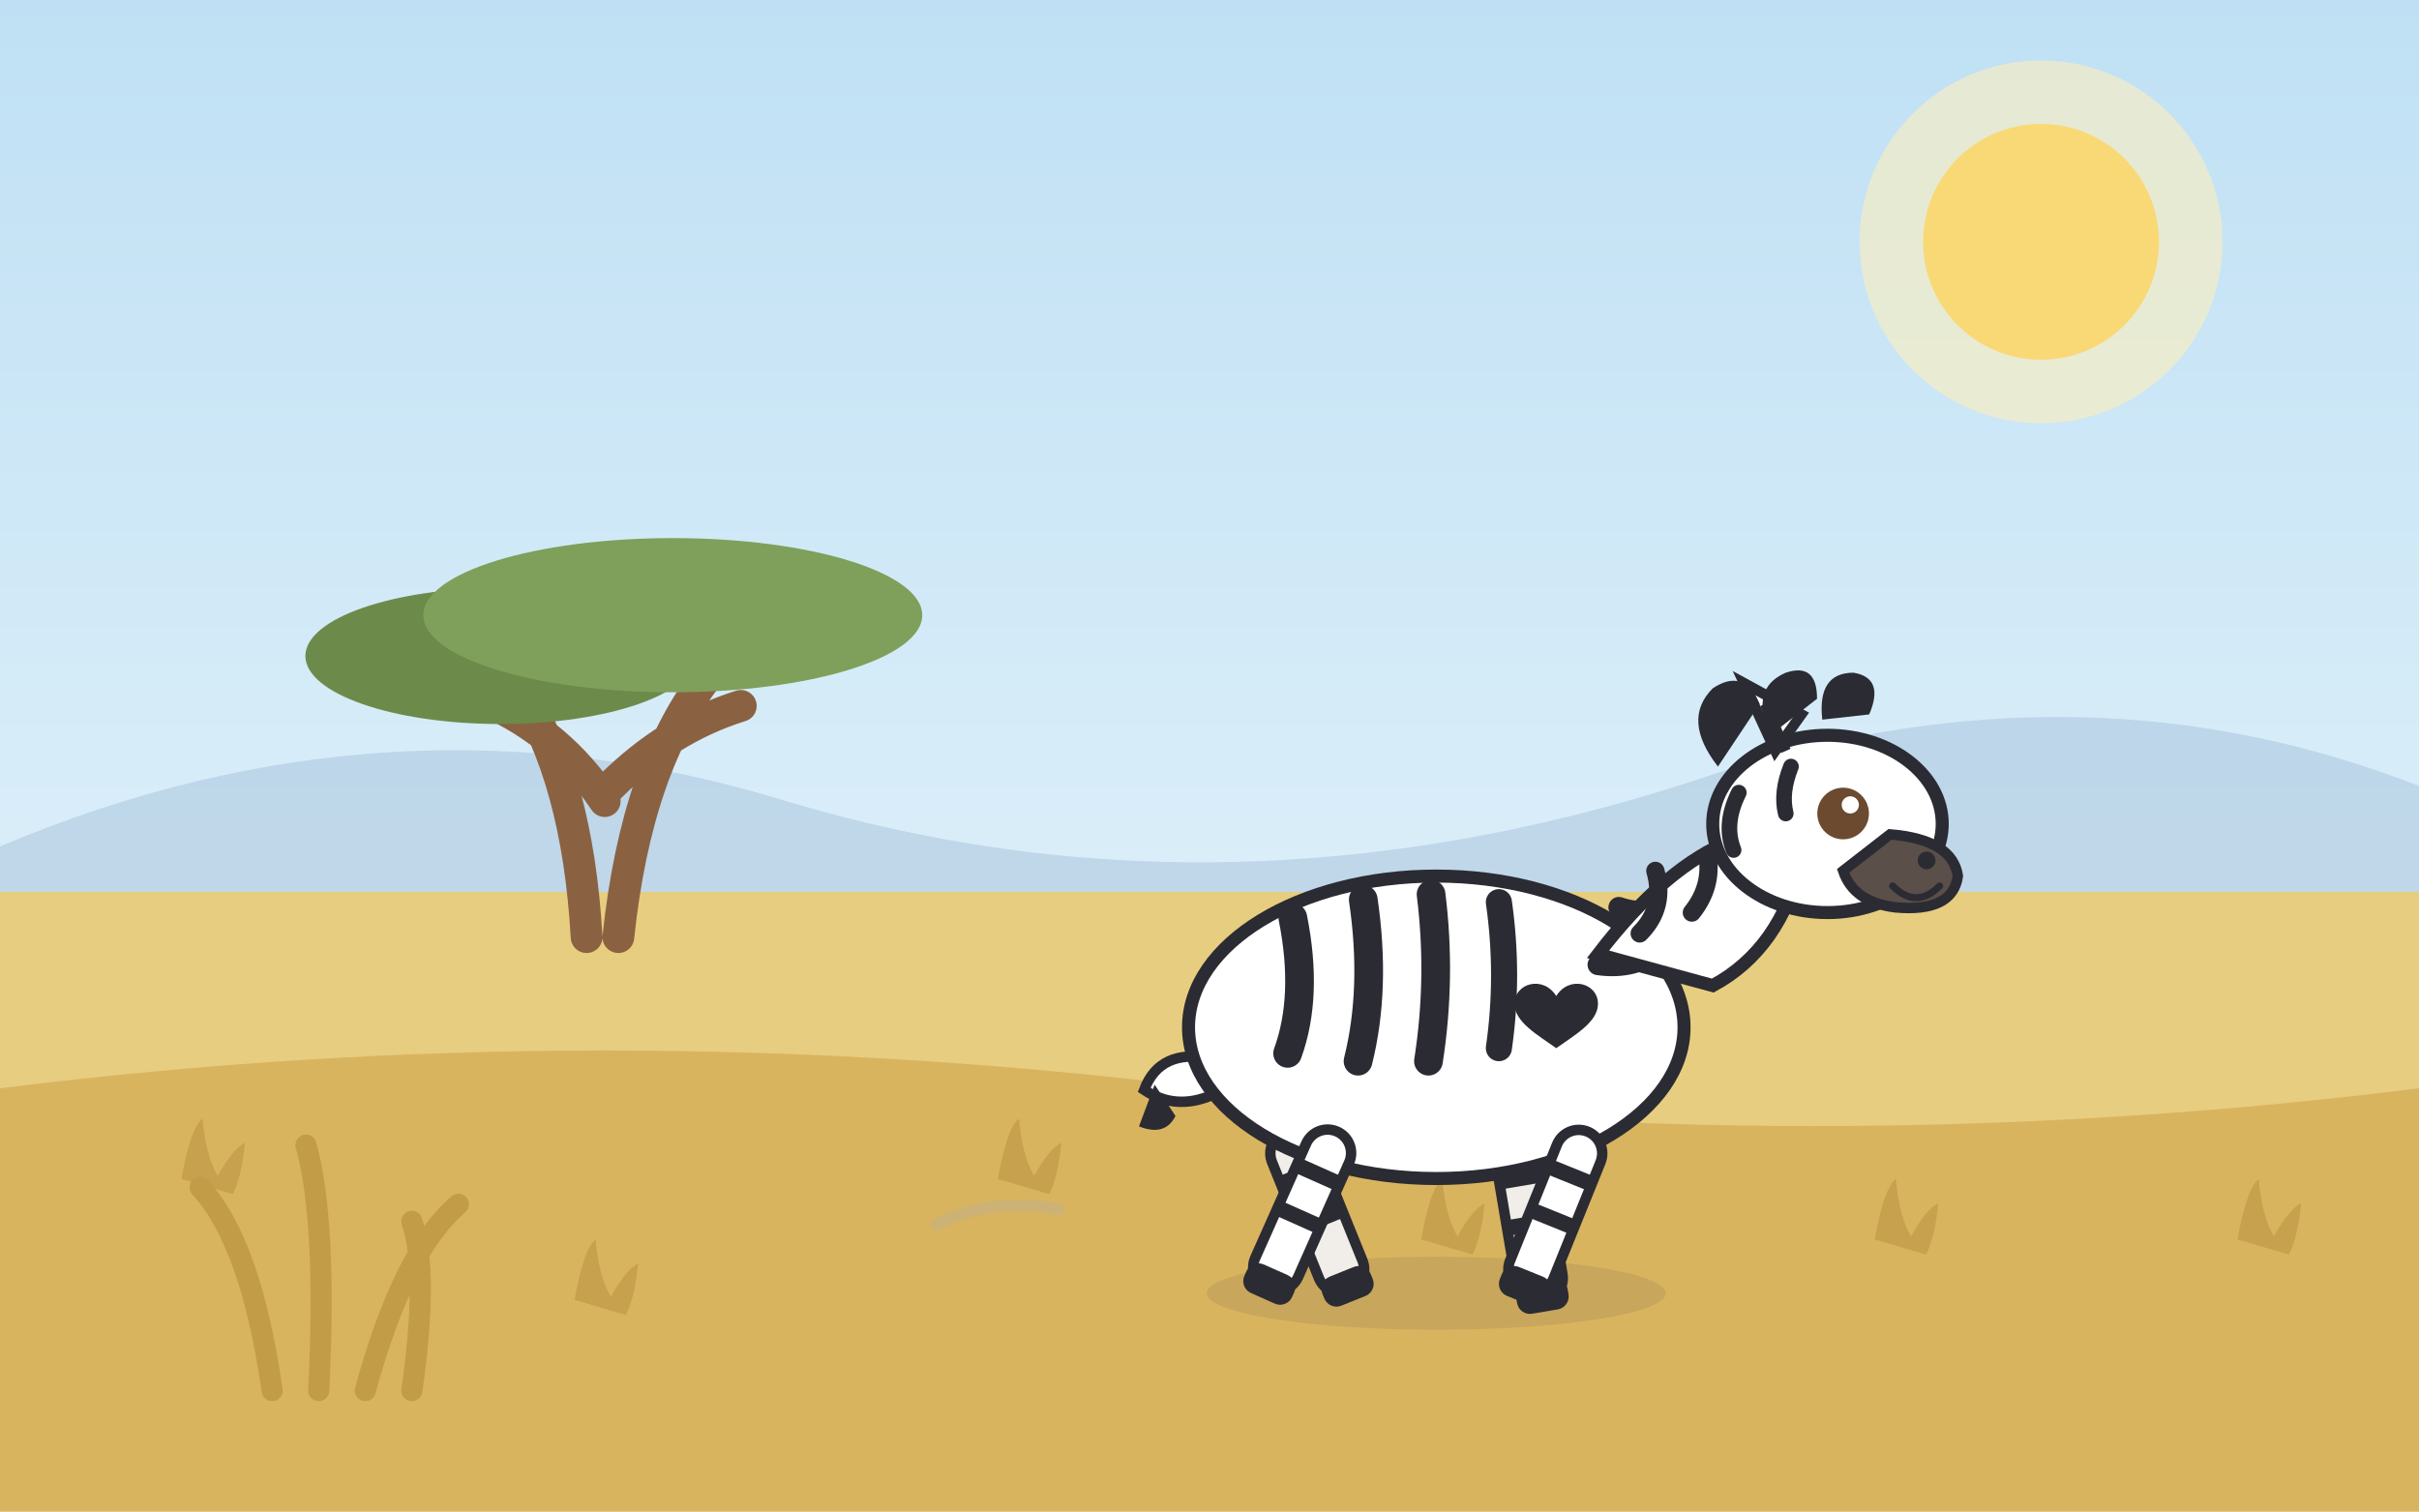
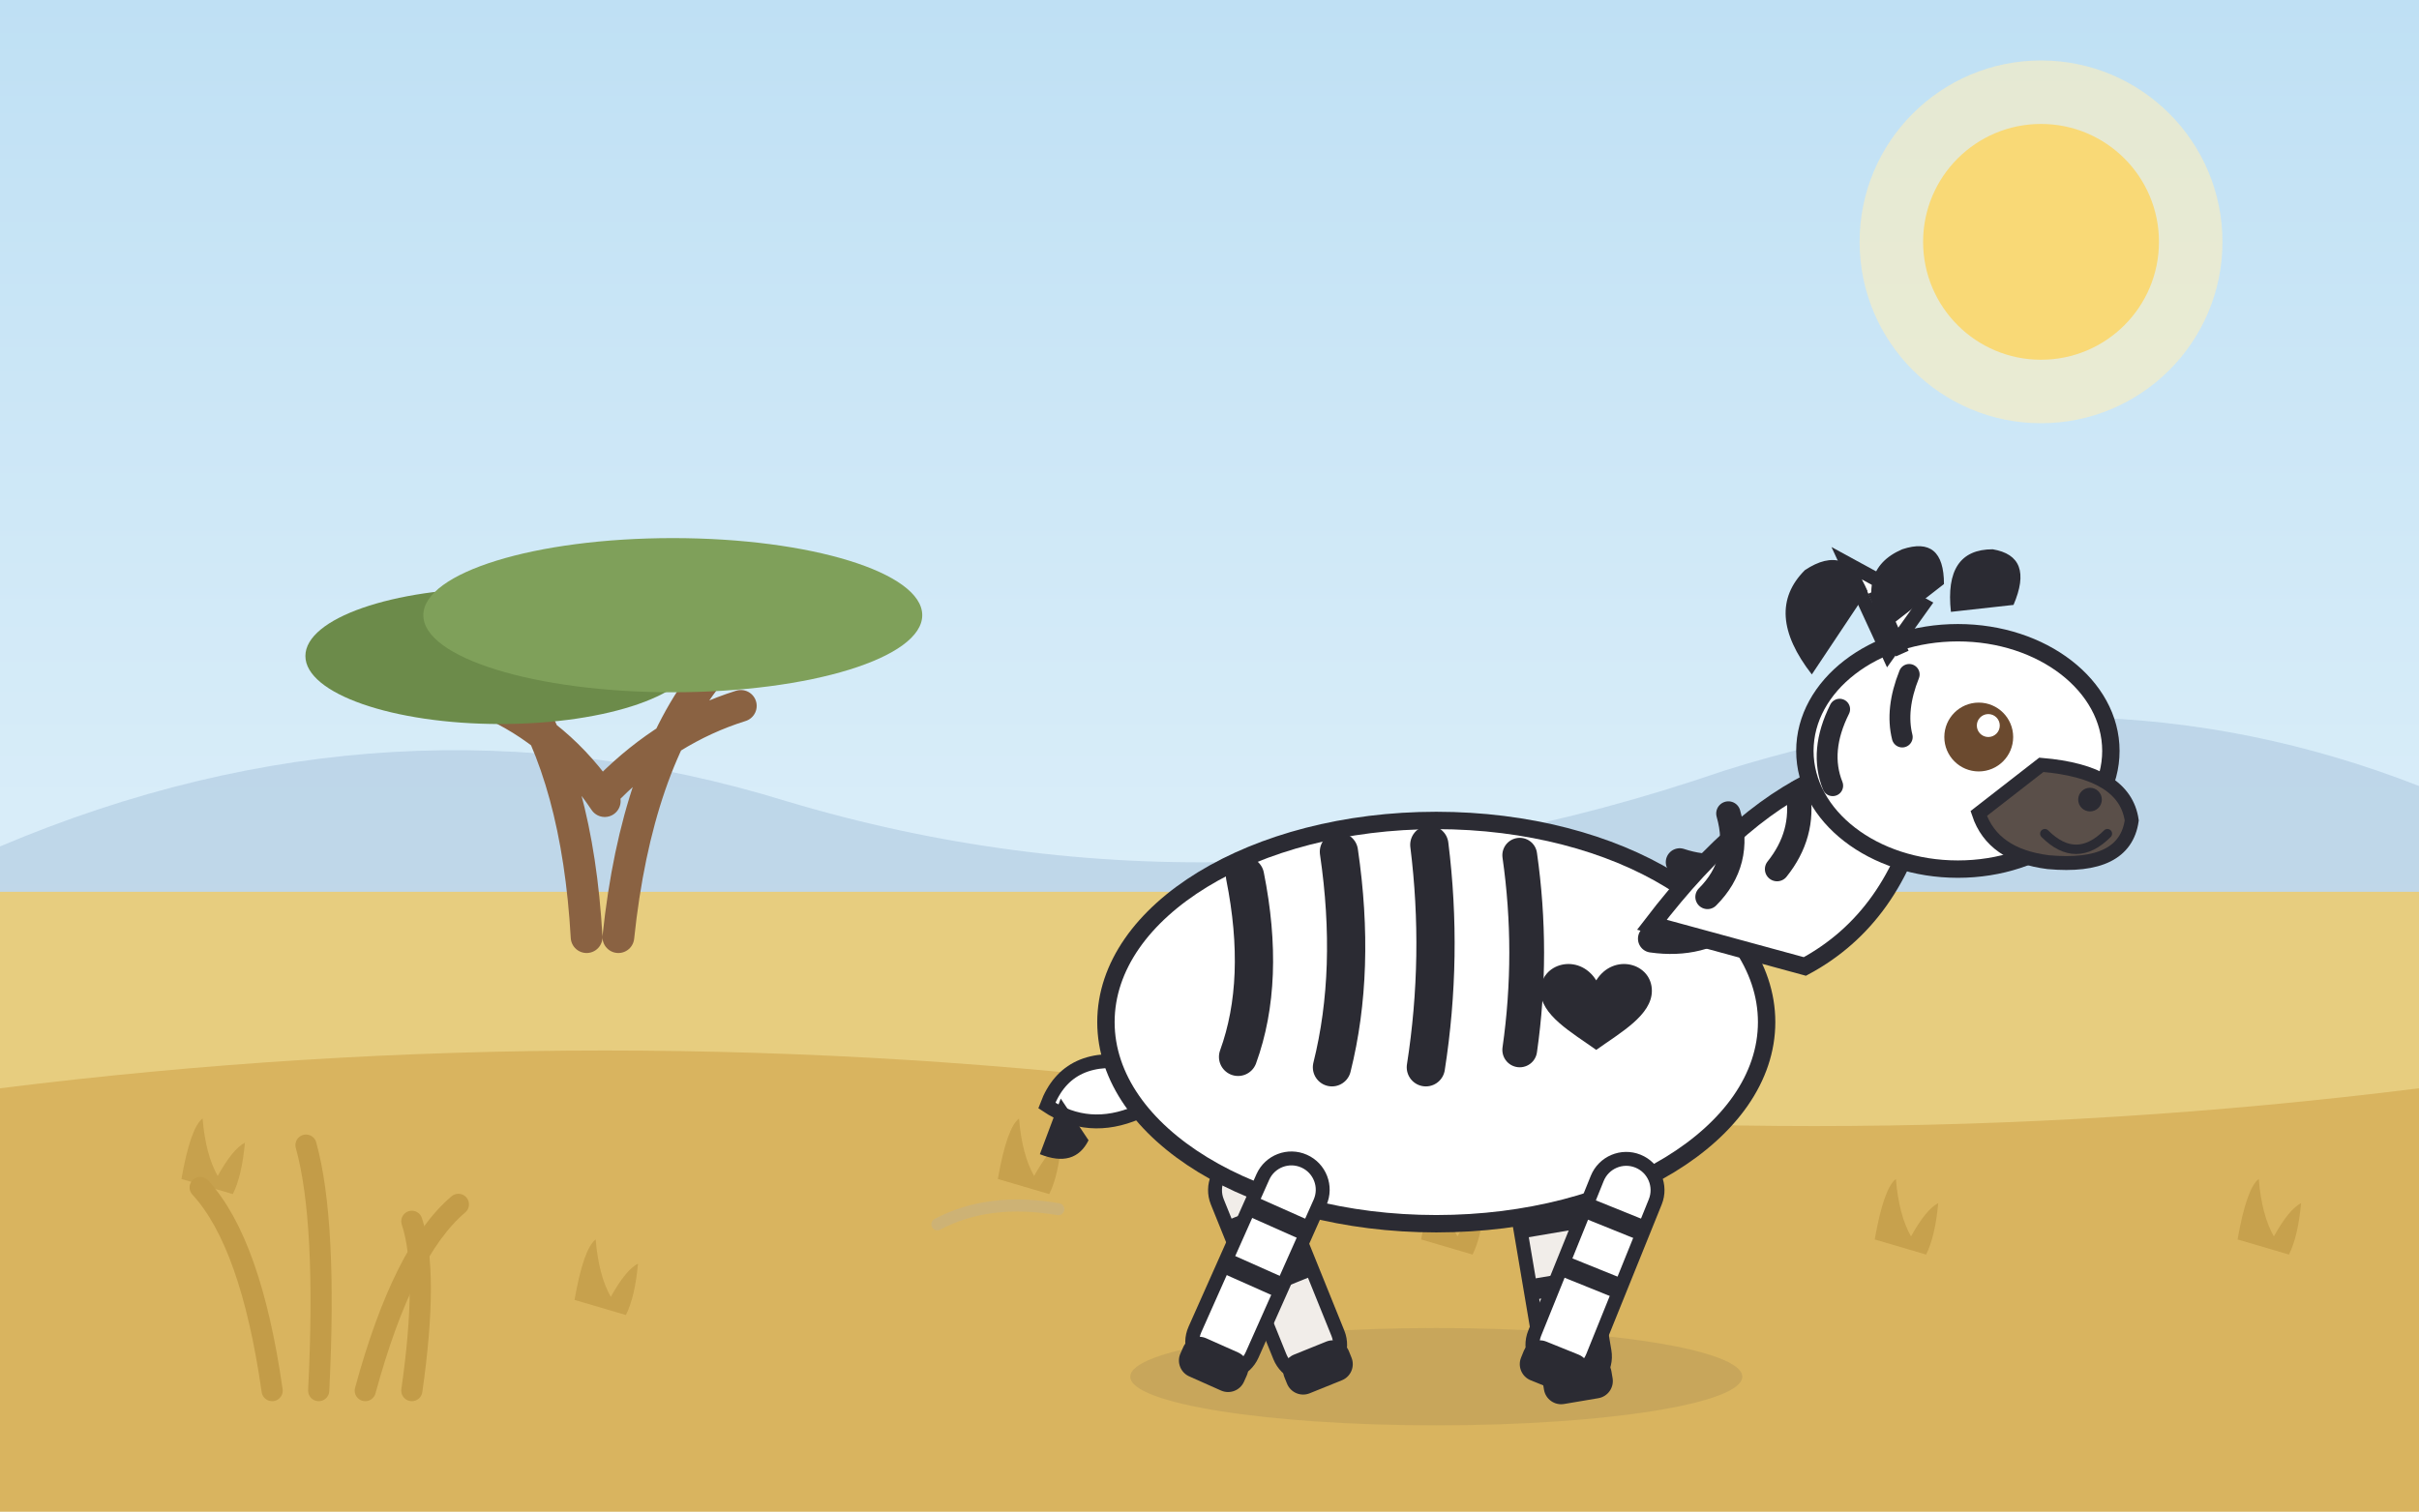
<svg xmlns="http://www.w3.org/2000/svg" viewBox="0 0 1600 1000" role="img">
  <style>
@media (prefers-reduced-motion: no-preference) {
  .anim-idle { animation: idle 3.8s ease-in-out infinite alternate; }
  @keyframes idle { from { transform: translateY(0); } to { transform: translateY(-6px); } }
  .anim-tail { transform-box: fill-box; transform-origin: 100% 20%; animation: tail 2.6s ease-in-out infinite alternate; }
  @keyframes tail { from { transform: rotate(-6deg); } to { transform: rotate(8deg); } }
  .anim-blink { transform-box: fill-box; transform-origin: center; animation: blink 5.2s infinite; }
  @keyframes blink { 0%, 93%, 100% { transform: scaleY(1); } 95%, 97% { transform: scaleY(0.12); } }
  .anim-glow { transform-box: fill-box; transform-origin: center; animation: glow 4.2s ease-in-out infinite alternate; }
  @keyframes glow { from { transform: scale(1); opacity: 0.5; } to { transform: scale(1.08); opacity: 0.75; } }
  .anim-shimmer { animation: shimmer 5s ease-in-out infinite alternate; }
  @keyframes shimmer { from { opacity: 0.62; } to { opacity: 0.92; } }
  .anim-grass { transform-box: fill-box; transform-origin: 50% 100%; animation: sway 3.2s ease-in-out infinite alternate; }
  .anim-canopy { transform-box: fill-box; transform-origin: 50% 100%; animation: sway 5.6s ease-in-out infinite alternate; }
  @keyframes sway { from { transform: rotate(-1.8deg); } to { transform: rotate(2.2deg); } }
  .anim-rain { animation: rainfall 1.15s linear infinite; }
  @keyframes rainfall { from { transform: translateY(-32px); opacity: 0.85; } 75% { opacity: 0.55; } to { transform: translateY(72px); opacity: 0; } }
  .anim-ripple { transform-box: fill-box; transform-origin: center; animation: ripple 3.4s ease-in-out infinite alternate; }
  @keyframes ripple { from { transform: scale(1); opacity: 0.8; } to { transform: scale(1.18); opacity: 0.55; } }
  .anim-drip { animation: drip 1s ease-in infinite; }
  @keyframes drip { from { transform: translateY(-12px); opacity: 0.95; } to { transform: translateY(28px); opacity: 0; } }
  .anim-flow { stroke-dasharray: 26 20; animation: flow 0.8s linear infinite; }
  @keyframes flow { from { stroke-dashoffset: 0; } to { stroke-dashoffset: -46; } }
  .anim-splash { transform-box: fill-box; transform-origin: 50% 100%; animation: splashPulse 1.7s ease-in-out infinite alternate; }
  @keyframes splashPulse { from { transform: scale(0.97); } to { transform: scale(1.05); } }
  .anim-strain { transform-box: fill-box; transform-origin: center; animation: strain 0.9s ease-in-out infinite alternate; }
  @keyframes strain { from { transform: translateX(-5px); } to { transform: translateX(4px); } }
  .anim-float { transform-box: fill-box; transform-origin: center; animation: floaty 2.6s ease-in-out infinite alternate; }
  @keyframes floaty { from { transform: translateY(0) scale(1); } to { transform: translateY(-12px) scale(1.08); } }
  .anim-wave { animation: wave 2.4s ease-in-out infinite; opacity: 0; }
  @keyframes wave { 0% { opacity: 0; } 30% { opacity: 0.9; } 60%, 100% { opacity: 0; } }
  .anim-cloud { animation: cloudDrift 9s ease-in-out infinite alternate; }
  @keyframes cloudDrift { from { transform: translateX(-18px); } to { transform: translateX(22px); } }
  .tap-target { cursor: pointer; }
  .tap-target.tap-play { transform-box: fill-box; transform-origin: 50% 85%; animation: tapWiggle 0.7s ease-in-out; }
  .tap-target[data-tap="puddle"].tap-play { transform-origin: center; animation: tapSplash 0.85s ease-out; }
  .tap-target[data-tap="sun"].tap-play { transform-origin: center; animation: tapPulse 0.6s ease-in-out; }
  .tap-target[data-tap="tree"].tap-play { transform-origin: 50% 100%; animation: tapShake 0.7s ease-in-out; }
  @keyframes tapWiggle { 0% { transform: rotate(0); } 25% { transform: rotate(-4deg) scale(1.03); } 55% { transform: rotate(3deg) scale(1.04); } 80% { transform: rotate(-1.5deg); } 100% { transform: rotate(0); } }
  @keyframes tapSplash { 0% { transform: scale(1); } 40% { transform: scale(1.06, 0.94); } 70% { transform: scale(0.97, 1.03); } 100% { transform: scale(1); } }
  @keyframes tapPulse { 0% { transform: scale(1); } 50% { transform: scale(1.12); } 100% { transform: scale(1); } }
  @keyframes tapShake { 0% { transform: rotate(0); } 20% { transform: rotate(2.4deg); } 45% { transform: rotate(-2deg); } 70% { transform: rotate(1.2deg); } 100% { transform: rotate(0); } }
  .tap-burst { opacity: 0; }
  .tap-target.tap-play .tap-burst { opacity: 1; }
  .tap-target.tap-play .tap-burst circle { animation: burstUp 0.6s ease-out forwards; }
  @keyframes burstUp { from { transform: translateY(0); opacity: 0.95; } to { transform: translateY(-90px); opacity: 0; } }
}
</style>
  <defs>
    <linearGradient id="sky" x1="0" y1="0" x2="0" y2="1">
      <stop offset="0" stop-color="#bfe0f4" />
      <stop offset="1" stop-color="#eef8fd" />
    </linearGradient>
  </defs>
  <rect width="1600" height="1000" fill="url(#sky)" />
  <g class="tap-target" data-tap="sun">
    <circle class="anim-glow" cx="1350" cy="160" r="120" fill="#fdeebc" opacity="0.6" />
    <circle cx="1350" cy="160" r="78" fill="#f9d976" />
  </g>
  <path d="M 0 560 q 260 -110 520 -30 q 300 90 620 -20 q 240 -76 460 10 L 1600 640 L 0 640 Z" fill="#a9c4dd" opacity="0.55" />
  <rect x="0" y="590" width="1600" height="410" fill="#e7cd7f" />
  <path d="M 0 720 q 400 -50 800 0 q 400 50 800 0 L 1600 1000 L 0 1000 Z" fill="#d9b45f" />
  <g class="anim-grass" style="animation-delay:1.00s">
    <path d="M 120 780 q 6 -34 14 -40 q 2 24 10 38 q 10 -18 18 -22 q -2 22 -8 34 z" fill="#c39c48" opacity="0.8" />
  </g>
  <g class="anim-grass" style="animation-delay:0.50s">
    <path d="M 380 860 q 6 -34 14 -40 q 2 24 10 38 q 10 -18 18 -22 q -2 22 -8 34 z" fill="#c39c48" opacity="0.8" />
  </g>
  <g class="anim-grass" style="animation-delay:2.50s">
    <path d="M 660 780 q 6 -34 14 -40 q 2 24 10 38 q 10 -18 18 -22 q -2 22 -8 34 z" fill="#c39c48" opacity="0.8" />
  </g>
  <g class="anim-grass" style="animation-delay:1.50s">
    <path d="M 940 820 q 6 -34 14 -40 q 2 24 10 38 q 10 -18 18 -22 q -2 22 -8 34 z" fill="#c39c48" opacity="0.8" />
  </g>
  <g class="anim-grass" style="animation-delay:0.00s">
    <path d="M 1240 820 q 6 -34 14 -40 q 2 24 10 38 q 10 -18 18 -22 q -2 22 -8 34 z" fill="#c39c48" opacity="0.8" />
  </g>
  <g class="anim-grass" style="animation-delay:0.00s">
    <path d="M 1480 820 q 6 -34 14 -40 q 2 24 10 38 q 10 -18 18 -22 q -2 22 -8 34 z" fill="#c39c48" opacity="0.8" />
  </g>
  <g transform="translate(400 620) scale(1.5)">
    <g class="tap-target" data-tap="tree">
      <path d="M -8 0 q -4 -70 -30 -110 M 6 0 q 8 -76 40 -116 M 0 -60 q -20 -30 -52 -44 M 2 -66 q 26 -26 58 -36" stroke="#8a6242" stroke-width="14" fill="none" stroke-linecap="round" />
      <g class="anim-canopy" style="animation-delay:2.00s">
        <ellipse cx="-46" cy="-124" rx="86" ry="30" fill="#6c8b4a" />
        <ellipse cx="30" cy="-142" rx="110" ry="34" fill="#7fa05a" />
      </g>
    </g>
  </g>
  <g transform="translate(180 920) scale(1.4)">
    <g class="anim-grass" style="animation-delay:2.50s" stroke="#c39c48" stroke-width="10" fill="none" stroke-linecap="round">
      <path d="M 0 0 q -10 -70 -34 -96" />
      <path d="M 22 0 q 4 -80 -6 -116" />
      <path d="M 44 0 q 18 -66 44 -88" />
      <path d="M 66 0 q 8 -56 0 -80" />
    </g>
  </g>
-   <g transform="translate(950 690) scale(1.725 1.725) rotate(0)">
+   <g transform="translate(950 690) scale(2.3 2.3) rotate(0)">
    <ellipse cx="0" cy="96" rx="88" ry="14" fill="#2b2b33" opacity="0.10" />
    <g class="tap-target" data-tap="zebra" data-mood="happy">
      <g class="anim-idle" style="animation-delay:2.00s">
        <g transform="translate(-58 34) rotate(-22)">
          <rect x="-9" y="0" width="18" height="66" rx="9" fill="#f1ede9" stroke="#2b2b33" stroke-width="4" />
          <path d="M -9 18 h 18 M -9 36 h 18" stroke="#2b2b33" stroke-width="6" />
          <rect x="-10" y="58" width="20" height="12" rx="5" fill="#2b2b33" />
        </g>
        <g transform="translate(30 34) rotate(-9.6)">
          <rect x="-9" y="0" width="18" height="66" rx="9" fill="#f1ede9" stroke="#2b2b33" stroke-width="4" />
          <path d="M -9 18 h 18 M -9 36 h 18" stroke="#2b2b33" stroke-width="6" />
          <rect x="-10" y="58" width="20" height="12" rx="5" fill="#2b2b33" />
        </g>
        <g class="anim-tail" style="animation-delay:2.00s">
          <path d="M -86 6 q -20 -4 -26 12 q 12 8 26 2" fill="#ffffff" stroke="#2b2b33" stroke-width="4" />
          <path d="M -108 16 l -6 16 q 10 4 14 -4 z" fill="#2b2b33" />
        </g>
        <ellipse cx="0" cy="-6" rx="95" ry="58" fill="#ffffff" stroke="#2b2b33" stroke-width="5" />
        <path d="M -55 -48 q 6 30 -2 52" stroke="#2b2b33" stroke-width="11" fill="none" stroke-linecap="round" />
        <path d="M -28 -55 q 5 34 -2 62" stroke="#2b2b33" stroke-width="11" fill="none" stroke-linecap="round" />
        <path d="M -2 -57 q 4 32 -1 64" stroke="#2b2b33" stroke-width="11" fill="none" stroke-linecap="round" />
        <path d="M 24 -54 q 4 28 0 56" stroke="#2b2b33" stroke-width="10" fill="none" stroke-linecap="round" />
        <path d="M 62 -30 q 14 2 24 -6" stroke="#2b2b33" stroke-width="8" fill="none" stroke-linecap="round" />
        <path d="M 70 -52 q 12 4 22 -2" stroke="#2b2b33" stroke-width="8" fill="none" stroke-linecap="round" />
        <path d="M 46 -18 c -5 -8 -16 -5 -16 3 c 0 7 9 12 16 17 c 7 -5 16 -10 16 -17 c 0 -8 -11 -11 -16 -3 z" fill="#2b2b33" />
        <g transform="translate(-38 34) rotate(24)">
          <rect x="-9" y="0" width="18" height="66" rx="9" fill="#ffffff" stroke="#2b2b33" stroke-width="4" />
          <path d="M -9 18 h 18 M -9 36 h 18" stroke="#2b2b33" stroke-width="6" />
          <rect x="-10" y="58" width="20" height="12" rx="5" fill="#2b2b33" />
        </g>
        <g transform="translate(58 34) rotate(22)">
          <rect x="-9" y="0" width="18" height="66" rx="9" fill="#ffffff" stroke="#2b2b33" stroke-width="4" />
          <path d="M -9 18 h 18 M -9 36 h 18" stroke="#2b2b33" stroke-width="6" />
          <rect x="-10" y="58" width="20" height="12" rx="5" fill="#2b2b33" />
        </g>
        <path d="M 62 -34 q 26 -34 52 -44 l 26 8 q -8 34 -34 48 z" fill="#ffffff" stroke="#2b2b33" stroke-width="5" />
        <path d="M 84 -66 q 4 14 -6 24 M 104 -72 q 2 12 -6 22" stroke="#2b2b33" stroke-width="7" fill="none" stroke-linecap="round" />
        <g transform="translate(150 -84)">
          <ellipse cx="0" cy="0" rx="44" ry="34" fill="#ffffff" stroke="#2b2b33" stroke-width="5" />
          <path d="M 24 4 q 24 2 26 16 q -2 14 -24 12 q -16 -2 -20 -14 z" fill="#5a4f49" stroke="#2b2b33" stroke-width="4" />
          <circle cx="38" cy="14" r="3.4" fill="#2b2b33" />
          <g transform="translate(34 22)">
            <path d="M -9 1.8 q 9 9 18 0" stroke="#2b2b33" stroke-width="2.7" fill="none" stroke-linecap="round" />
          </g>
          <path d="M -20 -28 l -12 -26 l 22 12 z" fill="#ffffff" stroke="#2b2b33" stroke-width="4" />
          <path d="M -24 -46 l 8 18" stroke="#2b2b33" stroke-width="4" />
          <path d="M -34 -12 q -6 12 -2 22 M -14 -22 q -4 10 -2 18" stroke="#2b2b33" stroke-width="6" fill="none" stroke-linecap="round" />
          <g transform="translate(6 -4)">
            <g class="anim-blink">
              <circle cx="0" cy="0" r="9.9" fill="#6b4a2f" />
              <circle cx="2.75" cy="-3.3" r="3.3" fill="#fff" />
            </g>
          </g>
          <path d="M -42 -22 q -14 -18 -2 -30 q 12 -8 18 6 M -22 -34 q -8 -18 6 -24 q 12 -4 12 10 M -2 -40 q -2 -18 12 -18 q 12 2 6 16" fill="#2b2b33" />
        </g>
      </g>
    </g>
  </g>
  <g stroke="#cbb27a" stroke-width="8" fill="none" stroke-linecap="round" opacity="0.8">
    <path d="M 700 800 q -46 -8 -80 10" />
  </g>
</svg>
